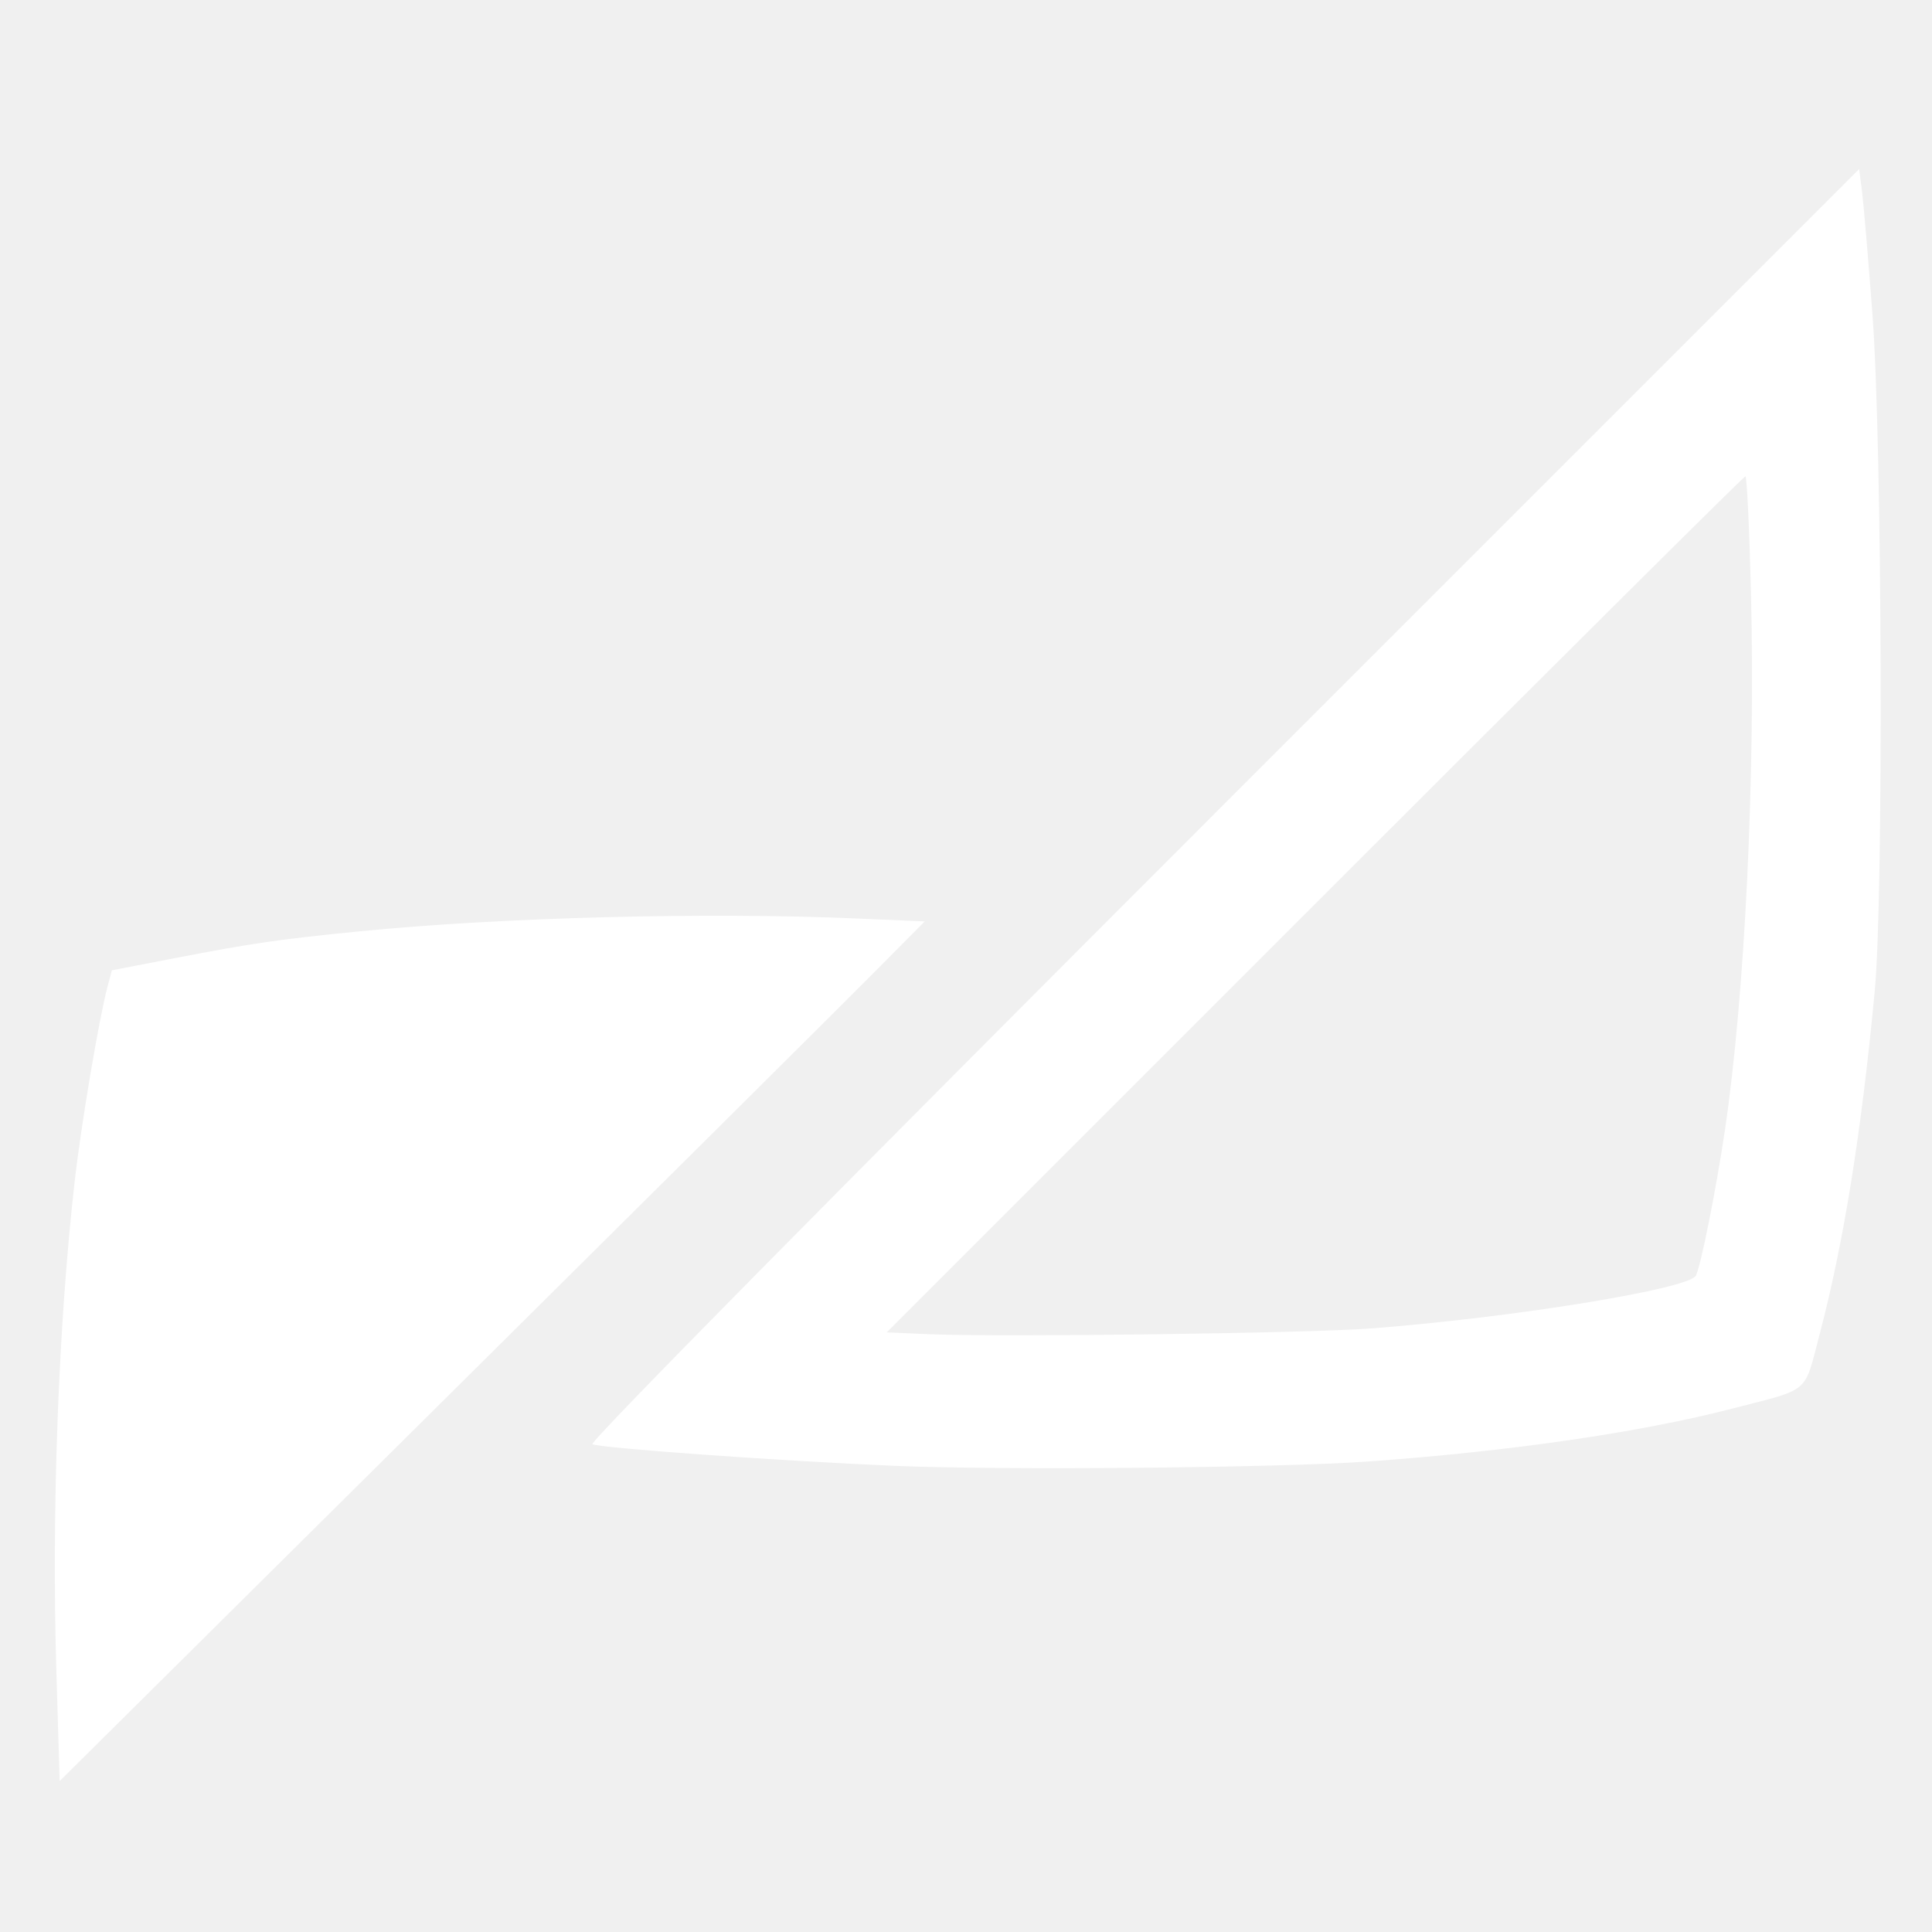
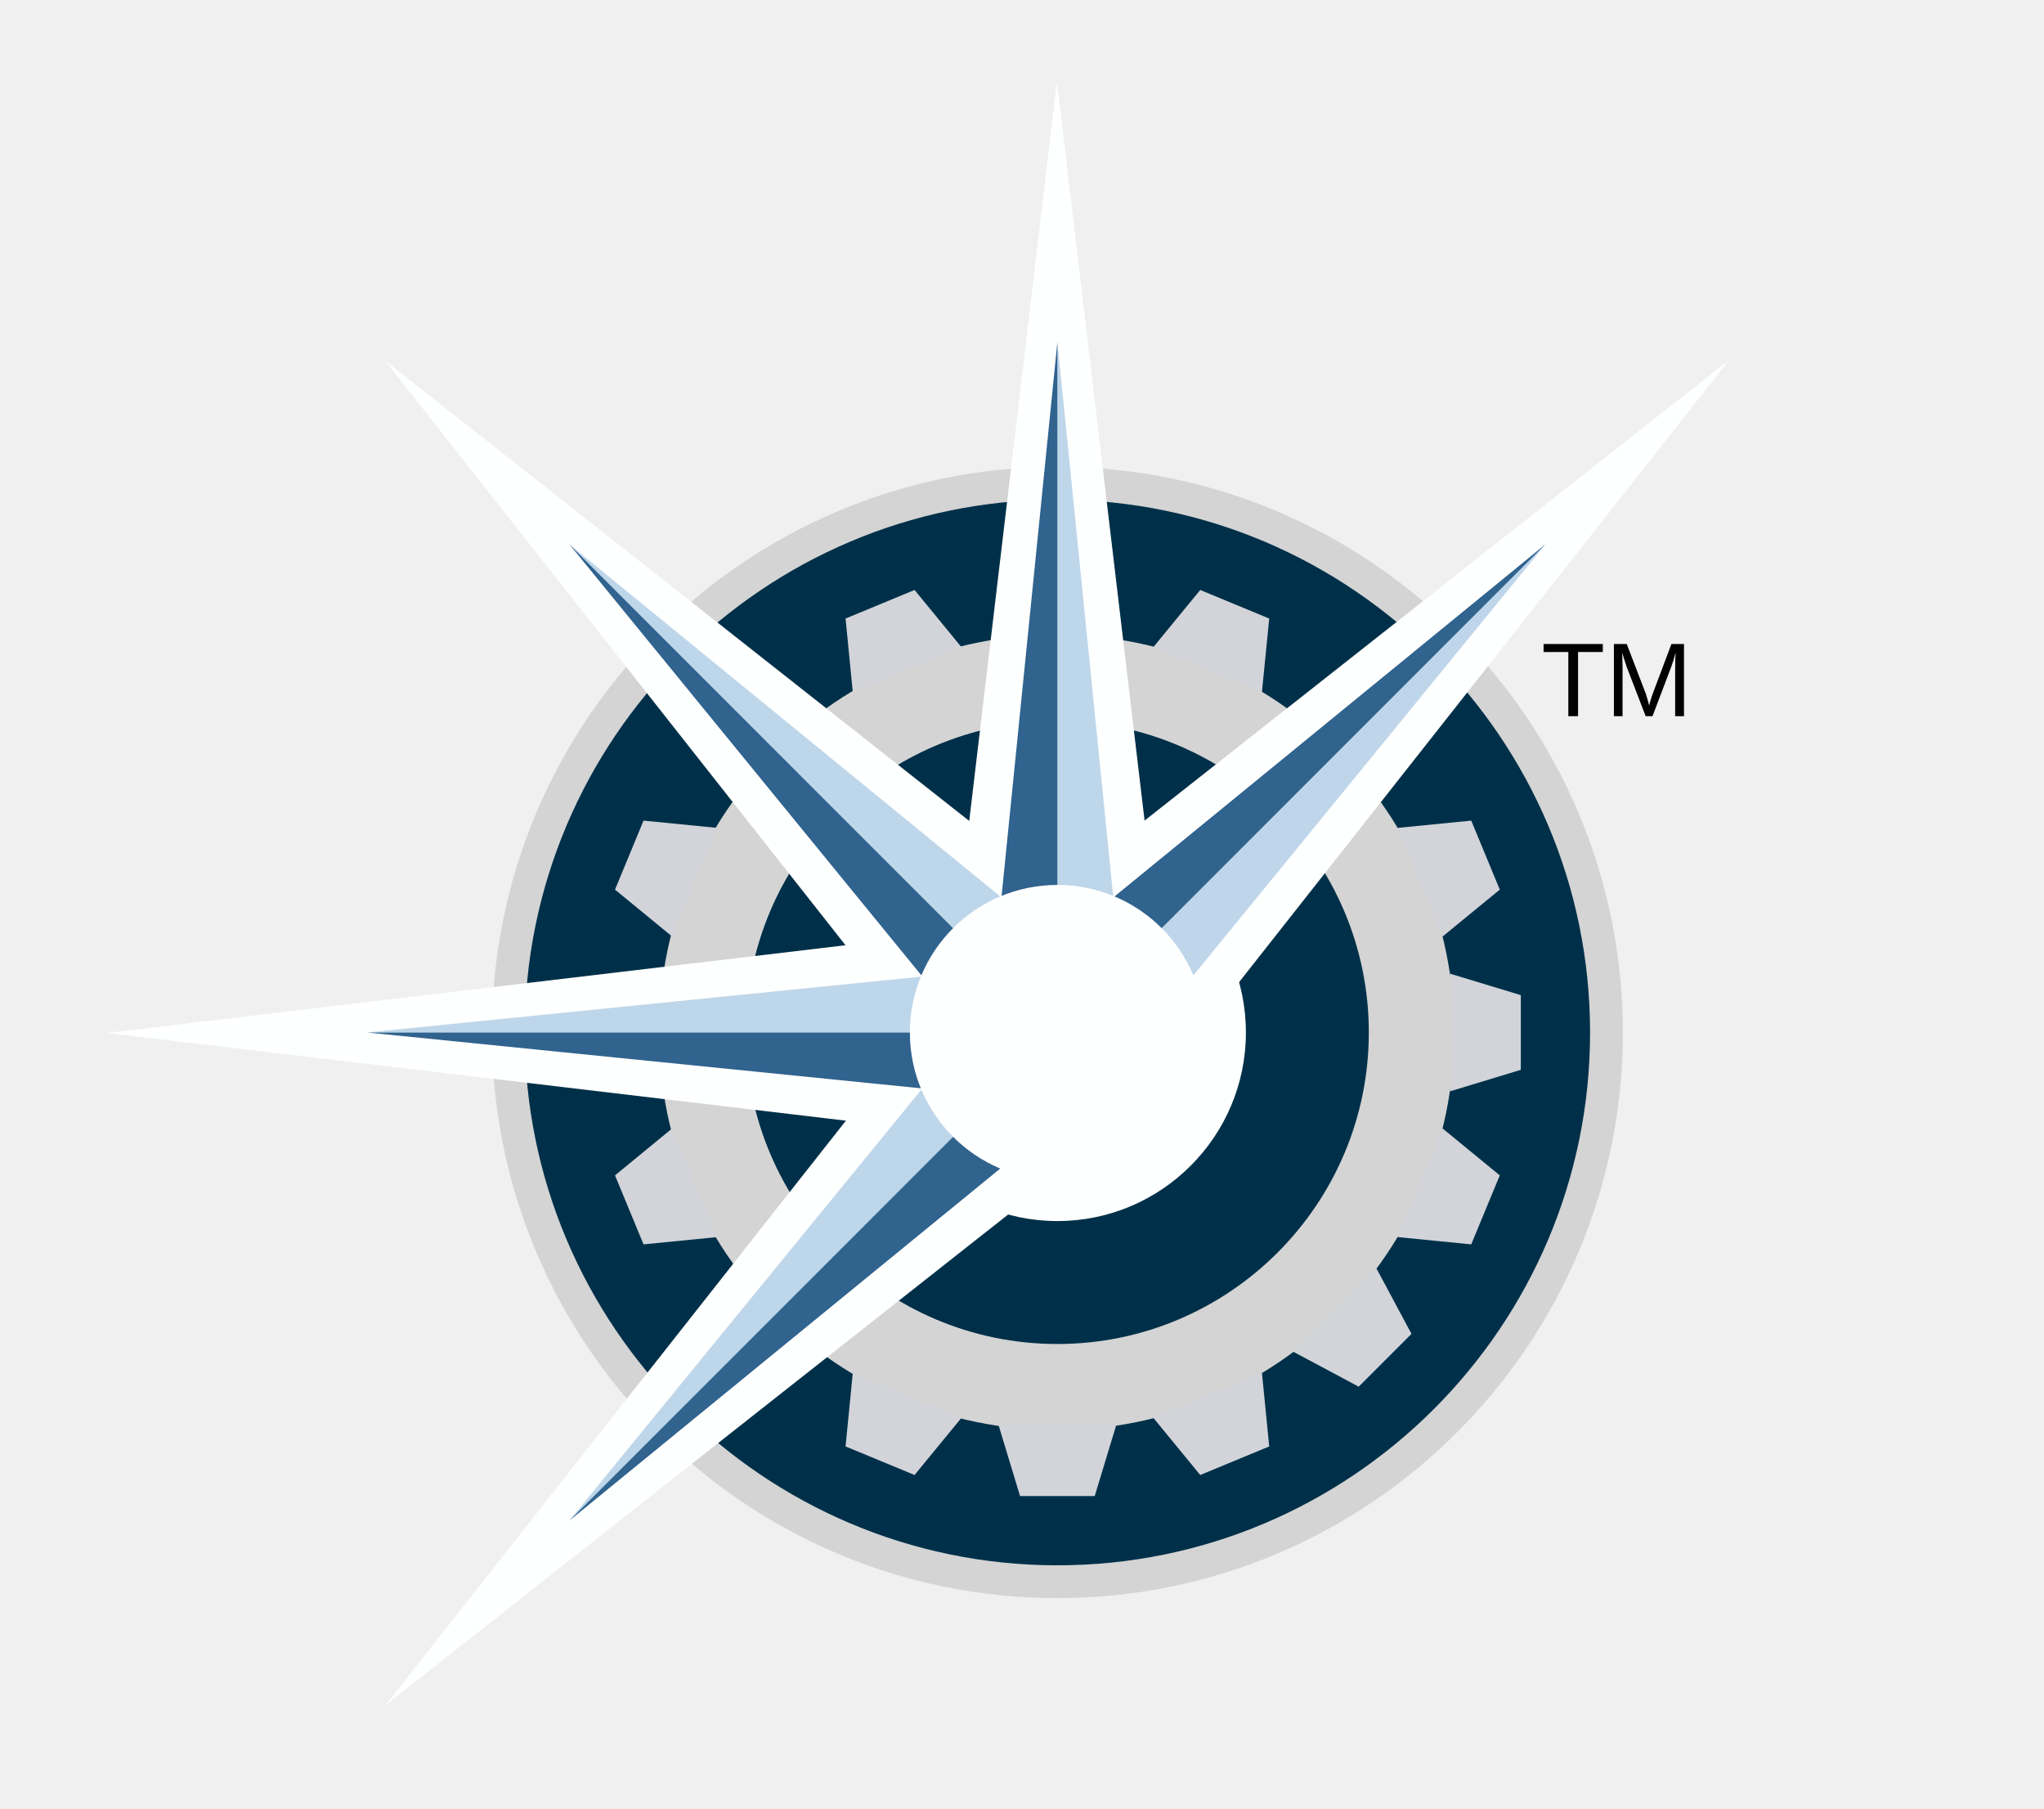
- <svg xmlns="http://www.w3.org/2000/svg" width="64" height="64" viewBox="0 0 64 64" id="svg4160" version="1.1">
-   <defs id="defs4162" />
-   <g id="layer2" style="display:inline;stroke:none" transform="translate(-3.532845,2.263642)">
-     <path style="color:#000000;font-style:normal;font-variant:normal;font-weight:normal;font-stretch:normal;font-size:medium;line-height:normal;font-family:sans-serif;font-variant-ligatures:normal;font-variant-position:normal;font-variant-caps:normal;font-variant-numeric:normal;font-variant-alternates:normal;font-variant-east-asian:normal;font-feature-settings:normal;font-variation-settings:normal;text-indent:0;text-align:start;text-decoration:none;text-decoration-line:none;text-decoration-style:solid;text-decoration-color:#000000;letter-spacing:normal;word-spacing:normal;text-transform:none;writing-mode:lr-tb;direction:ltr;text-orientation:mixed;dominant-baseline:auto;baseline-shift:baseline;text-anchor:start;white-space:normal;shape-padding:0;shape-margin:0;inline-size:0;clip-rule:nonzero;display:inline;overflow:visible;visibility:visible;isolation:auto;mix-blend-mode:normal;color-interpolation:sRGB;color-interpolation-filters:linearRGB;solid-color:#000000;solid-opacity:1;vector-effect:none;fill:#b12f35;fill-opacity:1;fill-rule:nonzero;stroke:none;stroke-width:3;stroke-linecap:round;stroke-linejoin:miter;stroke-miterlimit:4;stroke-dasharray:none;stroke-dashoffset:0;stroke-opacity:1;color-rendering:auto;image-rendering:auto;shape-rendering:auto;text-rendering:auto;enable-background:accumulate;stop-color:#000000" d="M 25.506,40.094 H 36.746" id="path942" />
-     <path style="fill:#ffffff;stroke-width:0.11;fill-opacity:1" d="M 5.4,53.097 C 5.239,47.753 5.468,41.617 6.005,36.887 6.222,34.973 6.809,31.494 7.098,30.407 L 7.238,29.88 9.261,29.489 c 2.65,-0.512 3.486,-0.634 6.212,-0.903 4.701,-0.464 11.482,-0.638 16.453,-0.423 l 2.24,0.097 -1.886,1.898 C 31.242,31.203 24.795,37.61 17.952,44.397 L 5.509,56.737 Z M 33.187,46.295 C 29.396,46.134 23.39,45.704 23.157,45.578 23.044,45.516 30.776,37.682 44.048,24.409 L 65.119,3.338 65.212,4.052 c 0.051,0.393 0.208,2.235 0.348,4.095 0.323,4.283 0.374,19.253 0.076,22.419 -0.441,4.682 -1.028,8.338 -1.825,11.368 -0.527,2.001 -0.275,1.787 -2.895,2.464 -3.069,0.793 -7.36,1.416 -12.072,1.753 -2.95,0.211 -12.107,0.295 -15.656,0.144 z m 15.803,-4.554 c 4.763,-0.373 10.486,-1.306 10.721,-1.748 0.162,-0.305 0.677,-2.885 0.964,-4.83 0.66,-4.468 1.012,-11.74 0.861,-17.791 -0.053,-2.122 -0.136,-3.859 -0.184,-3.859 -0.048,0 -6.468,6.381 -14.267,14.18 l -14.18,14.18 1.39,0.06 c 2.411,0.103 12.624,-0.03 14.695,-0.193 z" id="path1" />
+ <svg xmlns="http://www.w3.org/2000/svg" id="Layer_1" version="1.1" viewBox="0 0 350.87 310.32">
+   <defs>
+     <style>
+       .st0 {
+         fill: #d2d4da;
+       }
+ 
+       .st1 {
+         fill: none;
+       }
+ 
+       .st2 {
+         font-family: ArialMT, Arial;
+         font-size: 18px;
+       }
+ 
+       .st3 {
+         fill: #bed6ea;
+       }
+ 
+       .st4 {
+         fill: #fdffff;
+       }
+ 
+       .st4, .st5, .st6, .st7, .st8 {
+         display: none;
+       }
+ 
+       .st9, .st7 {
+         fill: #780000;
+       }
+ 
+       .st5, .st10 {
+         fill: #003049;
+       }
+ 
+       .st11 {
+         fill: #bed5ea;
+       }
+ 
+       .st12, .st8 {
+         fill: #d4d4d4;
+       }
+ 
+       .st13 {
+         fill: #30638e;
+       }
+ 
+       .st14 {
+         fill: #feffff;
+       }
+     </style>
+   </defs>
+   <path class="st7" d="M218.69,263.05c-60.65,0-110-49.35-110-110s49.35-110,110-110,110,49.35,110,110-49.35,110-110,110Z" />
+   <g class="st6">
+     <polygon class="st9" points="181.57 14.52 249.94 127.97 179.08 146.95 181.57 14.52" />
+     <polygon class="st10" points="182.16 143.02 184.37 24.98 245.31 126.1 182.16 143.02" />
  </g>
+   <g class="st6">
+     <polygon class="st9" points="117.27 51.64 233.21 115.7 181.34 167.57 117.27 51.64" />
+     <polygon class="st10" points="182.04 162.63 124.93 59.3 228.27 116.4 182.04 162.63" />
+   </g>
+   <g class="st6">
+     <polygon class="st9" points="80.15 115.93 212.59 113.45 193.6 184.3 80.15 115.93" />
+     <polygon class="st10" points="191.74 179.68 90.62 118.74 208.66 116.52 191.74 179.68" />
+   </g>
+   <g class="st6">
+     <polygon class="st9" points="80.15 190.17 193.6 121.8 212.59 192.66 80.15 190.17" />
+     <polygon class="st10" points="208.66 189.58 90.62 187.37 191.74 126.43 208.66 189.58" />
+   </g>
+   <g class="st6">
+     <polygon class="st9" points="117.27 254.47 181.34 138.53 233.21 190.4 117.27 254.47" />
+     <polygon class="st10" points="228.27 189.7 124.93 246.8 182.04 143.47 228.27 189.7" />
+   </g>
+   <g class="st6">
+     <polygon class="st9" points="320.1 51.64 256.04 167.57 204.17 115.7 320.1 51.64" />
+     <polygon class="st10" points="209.11 116.4 312.44 59.3 255.34 162.63 209.11 116.4" />
+   </g>
+   <g class="st6">
+     <polygon class="st9" points="255.81 14.52 258.29 146.95 187.44 127.97 255.81 14.52" />
+     <polygon class="st10" points="192.06 126.1 253 24.98 255.22 143.02 192.06 126.1" />
+   </g>
+   <path class="st5" d="M218.69,260.05c-59,0-107-48-107-107s48-107,107-107,107,48,107,107-48,107-107,107Z" />
+   <path class="st4" d="M218.69,256.05c-56.79,0-103-46.21-103-103s46.21-103,103-103,103,46.21,103,103-46.21,103-103,103Z" />
+   <path class="st8" d="M218.69,252.05c-54.59,0-99-44.41-99-99s44.41-99,99-99,99,44.41,99,99-44.41,99-99,99Z" />
+   <path class="st7" d="M218.69,233.05c-44.11,0-80-35.89-80-80s35.89-80,80-80,80,35.89,80,80-35.89,80-80,80Z" />
+   <g class="st6">
+     <g>
+       <polygon class="st9" points="218.69 -27.03 184.6 151.85 252.78 151.85 218.69 -27.03" />
+       <polyline class="st10" points="218.69 -5.66 247.94 147.85 218.69 147.85" />
+       <polyline class="st10" points="218.69 147.85 189.43 147.85 218.69 -5.66" />
+       <polygon class="st14" points="218.68 26.45 196.68 141.85 218.69 141.85 218.68 26.45" />
+     </g>
+     <g>
+       <polygon class="st9" points="308.73 -2.9 189.77 134.97 248.81 169.06 308.73 -2.9" />
+       <polyline class="st10" points="298.04 15.6 246.62 163.17 221.29 148.55" />
+       <polyline class="st10" points="221.29 148.55 195.95 133.92 298.04 15.6" />
+       <polygon class="st14" points="281.98 43.41 205.23 132.35 224.29 143.35 281.98 43.41" />
+     </g>
+     <g>
+       <polyline class="st9" points="309.93 85.56 202.68 122.93 236.77 181.97 317.94 111.93" />
+       <polyline class="st10" points="356.13 73.7 237.82 175.79 223.19 150.45" />
+       <polyline class="st10" points="223.19 150.45 208.56 125.12 356.13 73.7" />
+       <polygon class="st14" points="328.32 89.74 217.39 128.39 228.39 147.45 328.32 89.74" />
+     </g>
+     <g>
+       <polygon class="st9" points="128.65 309 247.61 171.14 188.56 137.05 128.65 309" />
+       <polyline class="st10" points="139.33 290.5 190.75 142.93 216.09 157.56" />
+       <polyline class="st10" points="216.09 157.56 241.42 172.18 139.33 290.5" />
+       <polygon class="st14" points="155.4 262.7 232.14 173.75 213.09 162.75 155.4 262.7" />
+     </g>
+     <g>
+       <polygon class="st9" points="62.74 243.09 234.69 183.18 200.6 124.13 62.74 243.09" />
+       <polyline class="st10" points="81.24 232.41 199.55 130.32 214.18 155.65" />
+       <polyline class="st10" points="214.18 155.65 228.81 180.99 81.24 232.41" />
+       <polygon class="st14" points="109.05 216.36 219.99 177.71 208.99 158.65 109.05 216.36" />
+     </g>
+     <g>
+       <polygon class="st9" points="38.61 153.05 217.49 187.14 217.49 118.96 38.61 153.05" />
+       <polyline class="st10" points="59.98 153.05 213.49 123.8 213.49 153.05" />
+       <polyline class="st10" points="213.49 153.05 213.49 182.31 59.98 153.05" />
+       <polygon class="st14" points="92.09 153.06 207.49 175.06 207.49 153.05 92.09 153.06" />
+     </g>
+     <g>
+       <polygon class="st9" points="62.74 63.01 200.6 181.97 234.69 122.93 62.74 63.01" />
+       <polyline class="st10" points="81.24 73.7 228.81 125.11 214.18 150.45" />
+       <polyline class="st10" points="214.18 150.45 199.56 175.79 81.24 73.7" />
+       <polygon class="st14" points="109.04 89.76 197.98 166.51 208.99 147.45 109.04 89.76" />
+     </g>
+     <g>
+       <polygon class="st9" points="128.65 -2.9 188.56 169.06 247.61 134.97 128.65 -2.9" />
+       <polyline class="st10" points="139.33 15.6 241.42 133.92 216.09 148.55" />
+       <polyline class="st10" points="216.09 148.55 190.75 163.17 139.33 15.6" />
+       <polygon class="st14" points="155.38 43.42 194.03 154.35 213.09 143.35 155.38 43.42" />
+     </g>
+   </g>
+   <path class="st5" d="M218.69,229.05c-41.91,0-76-34.09-76-76s34.09-76,76-76,76,34.09,76,76-34.09,76-76,76Z" />
+   <g>
+     <path class="st12" d="M181.51,274.26c-53.52,0-97.07-43.54-97.07-97.07s43.54-97.07,97.07-97.07,97.07,43.54,97.07,97.07-43.54,97.07-97.07,97.07Z" />
+     <path class="st10" d="M181.51,268.63c-50.42,0-91.44-41.02-91.44-91.44s41.02-91.44,91.44-91.44,91.44,41.02,91.44,91.44-41.02,91.44-91.44,91.44Z" />
+     <g>
+       <path class="st12" d="M181.38,108.93c-37.69,0-68.25,30.56-68.25,68.25s30.56,68.25,68.25,68.25,68.25-30.56,68.25-68.25-30.56-68.25-68.25-68.25ZM181.38,230.55c-29.47,0-53.37-23.89-53.37-53.37s23.89-53.37,53.37-53.37,53.37,23.89,53.37,53.37-23.89,53.37-53.37,53.37Z" />
+       <polygon class="st0" points="248.89 167.09 248.89 177.19 248.89 187.29 261.06 183.6 261.06 177.19 261.06 170.78 248.89 167.09" />
+       <polygon class="st0" points="239.9 142.08 243.76 151.4 247.62 160.73 257.45 152.67 255 146.75 252.55 140.83 239.9 142.08" />
+       <polygon class="st0" points="197.97 111.07 207.29 114.94 216.62 118.8 217.87 106.15 211.95 103.7 206.03 101.25 197.97 111.07" />
+       <polygon class="st0" points="146.39 118.8 155.72 114.94 165.05 111.07 156.99 101.25 151.07 103.7 145.15 106.15 146.39 118.8" />
+       <polygon class="st0" points="115.39 160.73 119.26 151.4 123.12 142.08 110.47 140.83 108.02 146.75 105.57 152.67 115.39 160.73" />
+       <polygon class="st0" points="123.12 212.3 119.26 202.98 115.39 193.65 105.57 201.71 108.02 207.63 110.47 213.55 123.12 212.3" />
+       <polygon class="st0" points="165.05 243.31 155.72 239.44 146.39 235.58 145.15 248.23 151.07 250.68 156.99 253.13 165.05 243.31" />
+       <polygon class="st0" points="216.62 235.58 207.29 239.44 197.97 243.31 206.03 253.13 211.95 250.68 217.87 248.23 216.62 235.58" />
+       <polygon class="st0" points="247.62 193.65 243.76 202.98 239.9 212.3 252.55 213.55 255 207.63 257.45 201.71 247.62 193.65" />
+       <polygon class="st0" points="191.61 244.57 181.51 244.57 171.41 244.57 175.1 256.74 181.51 256.74 187.92 256.74 191.61 244.57" />
+       <polygon class="st0" points="236.29 217.7 229.15 224.84 222.01 231.98 233.23 237.97 237.76 233.44 242.29 228.91 236.29 217.7" />
+     </g>
+     <path class="st10" d="M181.51,230.65c-29.48,0-53.46-23.98-53.46-53.46s23.98-53.46,53.46-53.46,53.46,23.98,53.46,53.46-23.98,53.46-53.46,53.46Z" />
+     <g>
+       <polygon class="st14" points="181.43 14 162.06 177.27 200.8 177.27 181.43 14" />
+       <polygon class="st14" points="66.06 61.85 167.81 190.99 195.21 163.6 66.06 61.85" />
+       <polygon class="st14" points="18.32 177.27 181.51 196.63 181.51 157.9 18.32 177.27" />
+       <polygon class="st14" points="66.17 292.64 195.05 191.1 167.71 163.76 66.17 292.64" />
+       <polygon class="st14" points="296.85 61.74 167.82 163.4 195.19 190.77 296.85 61.74" />
+       <path class="st14" d="M181.51,209.55c-17.84,0-32.36-14.51-32.36-32.36s14.51-32.36,32.36-32.36,32.36,14.51,32.36,32.36-14.51,32.36-32.36,32.36Z" />
+     </g>
+     <g>
+       <g>
+         <polyline class="st3" points="181.51 177.19 193.44 177.19 181.51 58.69" />
+         <polyline class="st13" points="181.51 58.69 169.57 177.19 181.51 177.19" />
+       </g>
+       <g>
+         <polyline class="st3" points="181.51 177.19 189.95 168.75 97.72 93.4" />
+         <polyline class="st13" points="97.72 93.4 173.07 185.63 181.51 177.19" />
+       </g>
+       <g>
+         <polyline class="st3" points="181.51 177.19 181.51 165.25 63.01 177.19" />
+         <polyline class="st13" points="63.01 177.19 181.51 189.13 181.51 177.19" />
+       </g>
+       <g>
+         <polyline class="st11" points="181.51 177.19 189.95 185.63 265.3 93.4" />
+         <polyline class="st13" points="265.3 93.4 173.07 168.75 181.51 177.19" />
+       </g>
+       <g>
+         <polyline class="st3" points="181.51 177.19 173.07 168.75 97.72 260.98" />
+         <polyline class="st13" points="97.72 260.98 189.95 185.63 181.51 177.19" />
+       </g>
+     </g>
+     <circle class="st14" cx="181.51" cy="177.19" r="25.32" />
+   </g>
+   <path class="st1" d="M181.5,177.18" />
+   <text class="st2" transform="translate(264.56 122.91)">
+     <tspan x="0" y="0">TM</tspan>
+   </text>
</svg>
